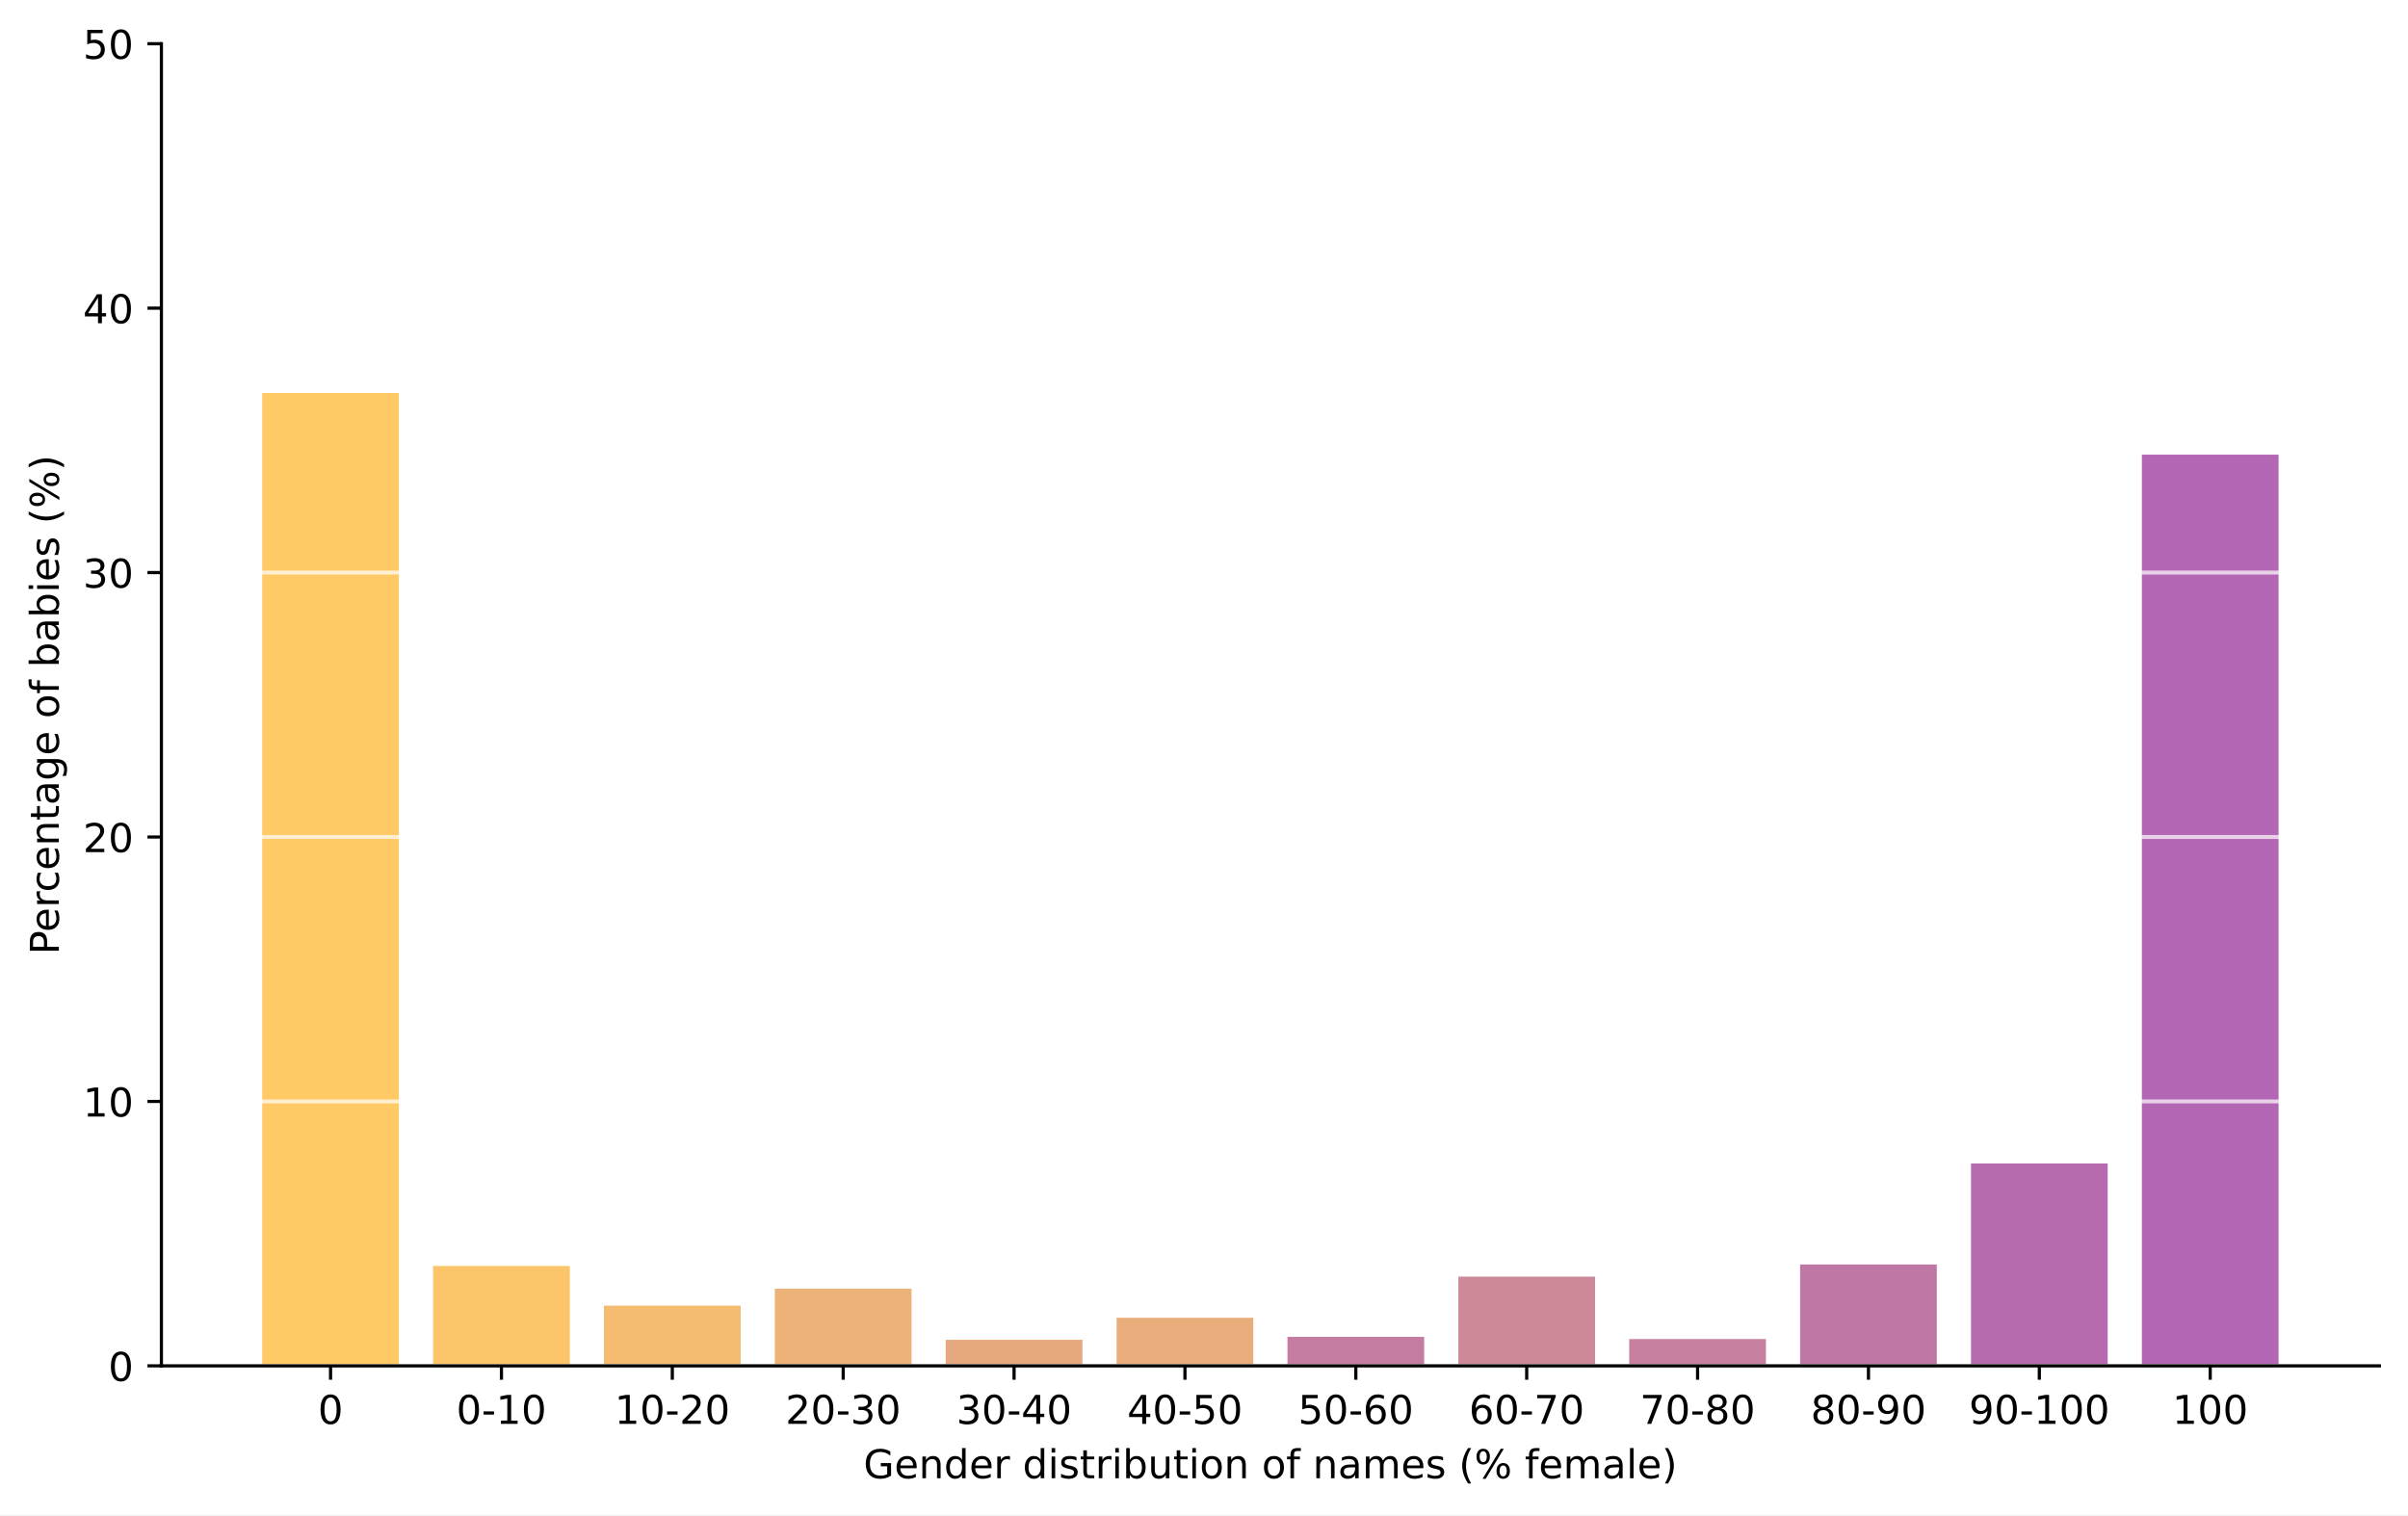
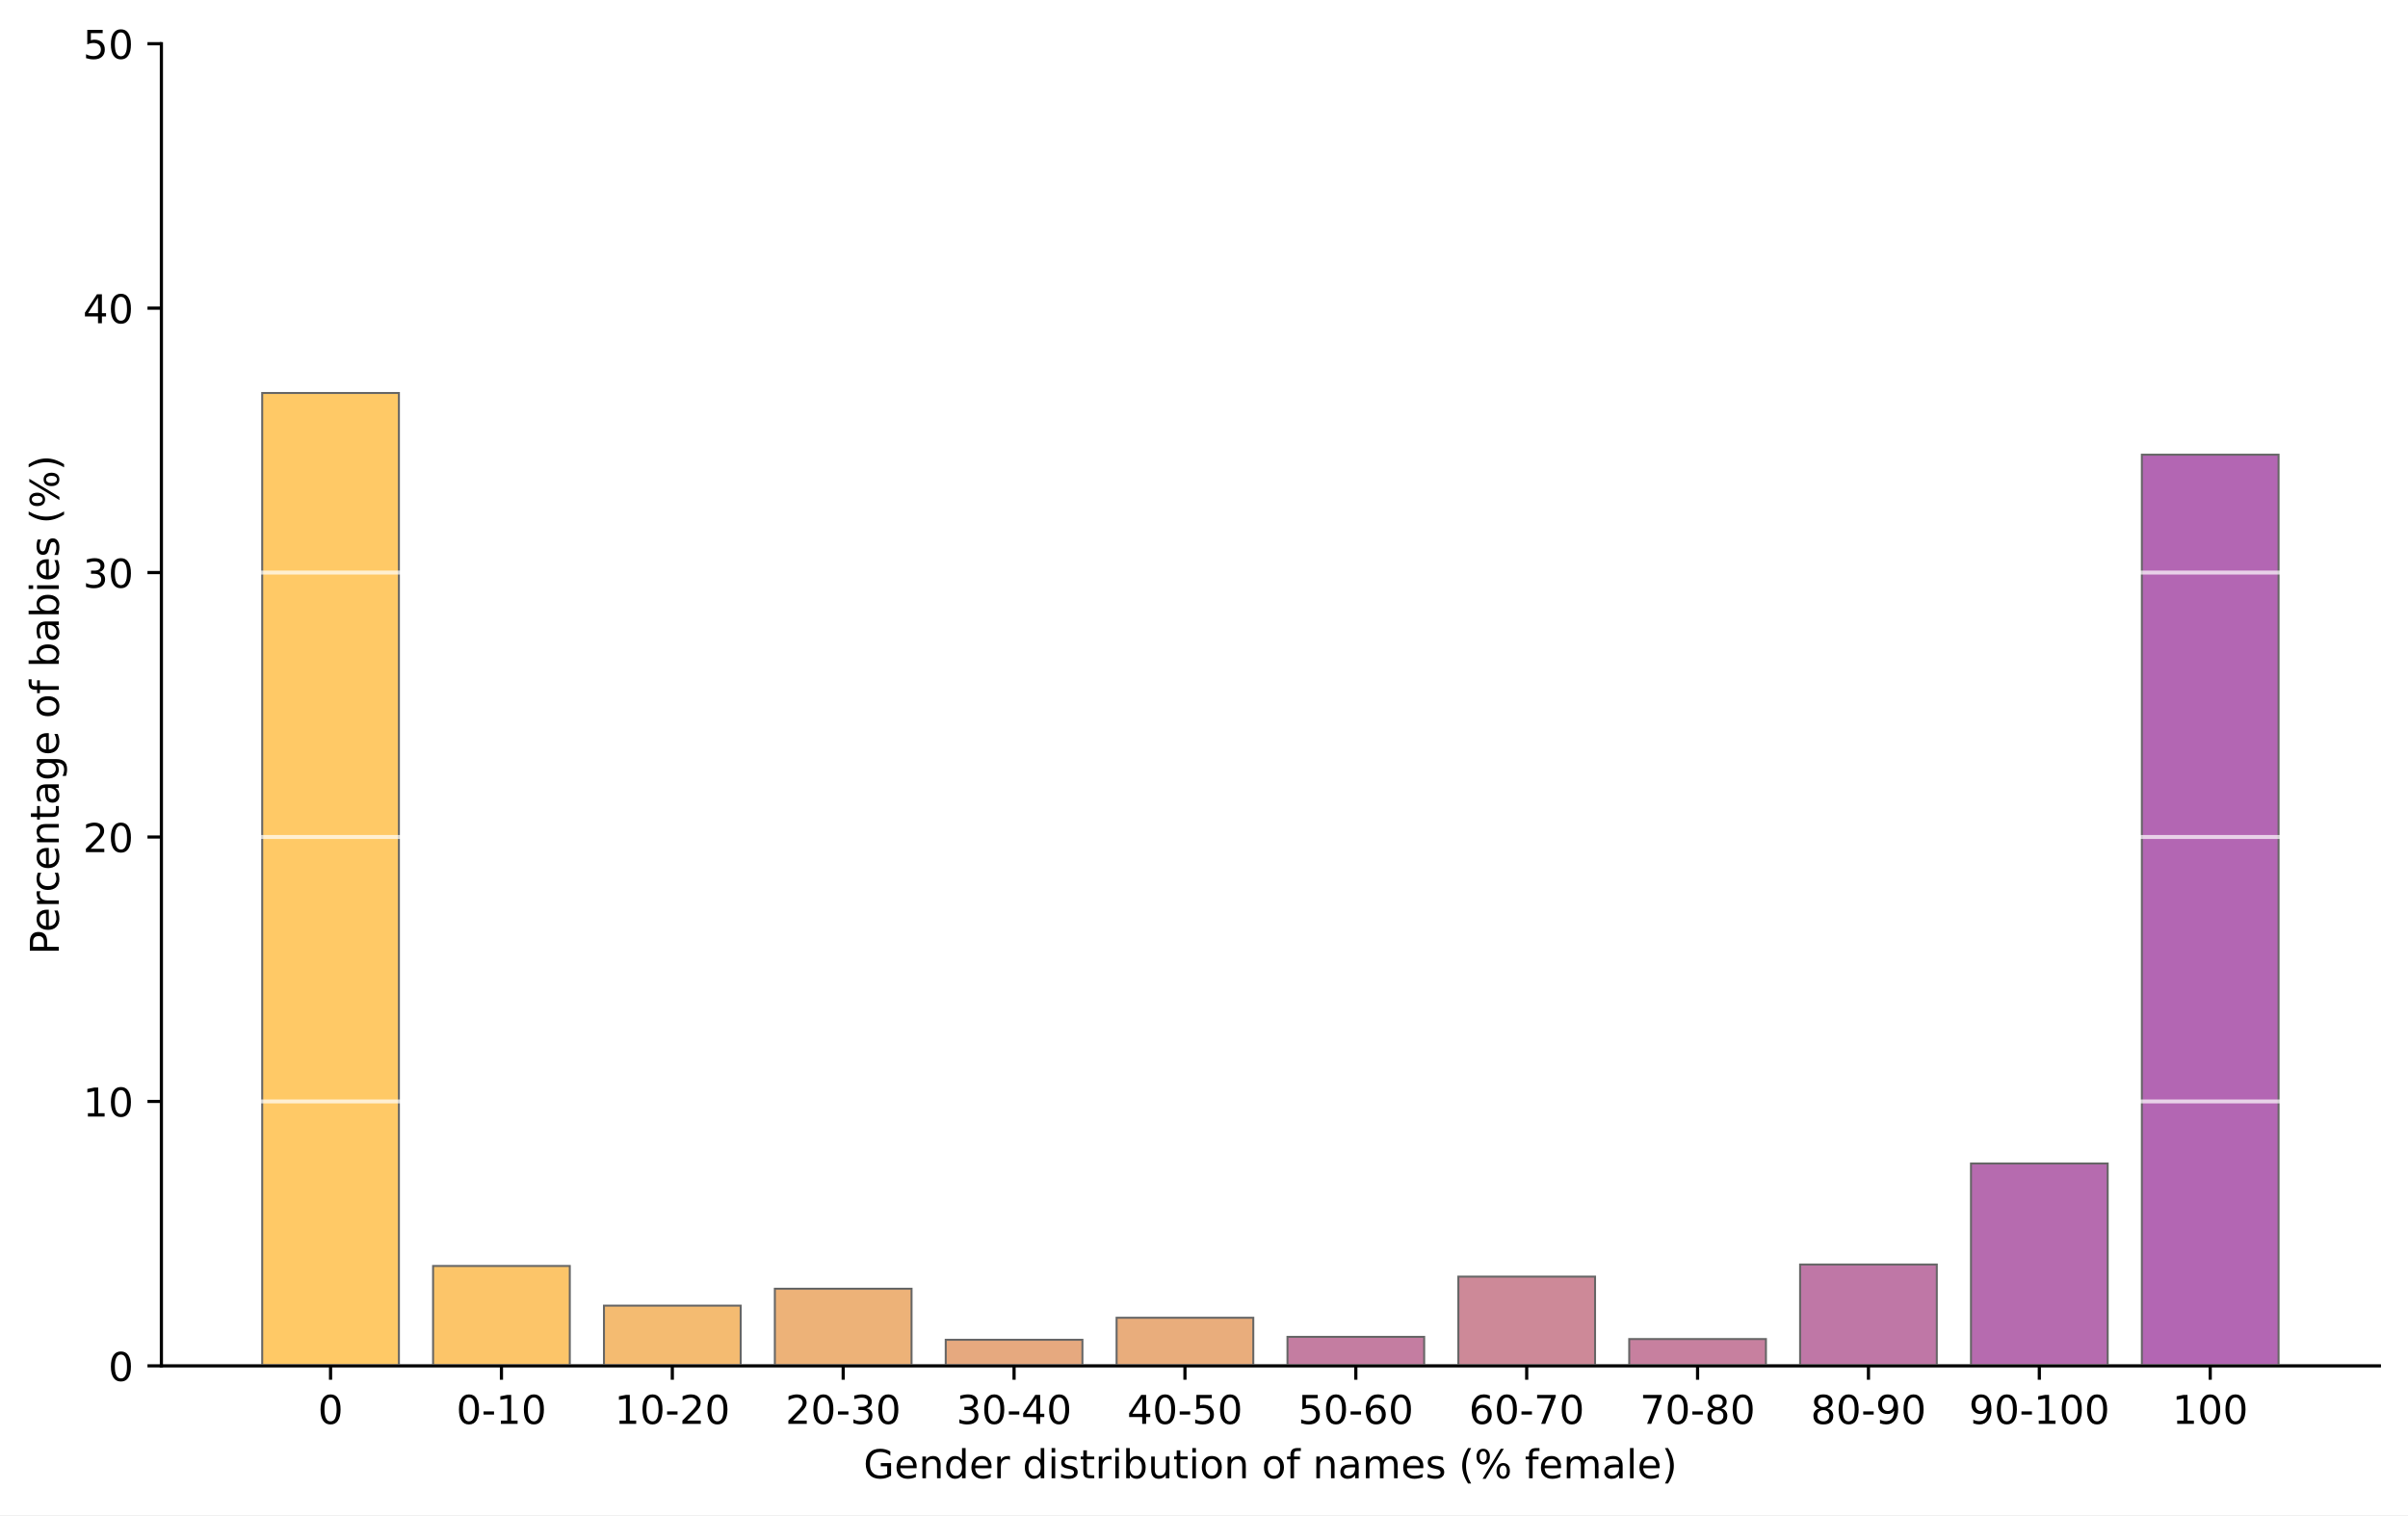
<svg xmlns="http://www.w3.org/2000/svg" xmlns:xlink="http://www.w3.org/1999/xlink" width="605.803pt" height="381.195pt" viewBox="0 0 605.803 381.195" version="1.1">
  <defs>
    <style type="text/css">*{stroke-linejoin: round; stroke-linecap: butt}</style>
  </defs>
  <g id="figure_1">
    <g id="patch_1">
      <path d="M 0 381.195  L 605.803 381.195  L 605.803 0  L 0 0  z " style="fill: #ffffff" />
    </g>
    <g id="axes_1">
      <g id="patch_2">
        <path d="M 40.603 343.639  L 598.603 343.639  L 598.603 10.999  L 40.603 10.999  z " style="fill: #ffffff" />
      </g>
      <g id="patch_3">
-         <path d="M 65.967 343.639  L 100.358 343.639  L 100.358 98.872  L 65.967 98.872  z " clip-path="url(#p9145af87cd)" style="fill: #ffa500; opacity: 0.6" />
+         <path d="M 65.967 343.639  L 100.358 343.639  L 100.358 98.872  L 65.967 98.872  z " clip-path="url(#p6f66fe4461)" style="fill: #ffa500; opacity: 0.6; stroke: #000000; stroke-width: 0.5; stroke-linejoin: miter" />
      </g>
      <g id="patch_4">
-         <path d="M 108.956 343.639  L 143.347 343.639  L 143.347 318.506  L 108.956 318.506  z " clip-path="url(#p9145af87cd)" style="fill: #fa9f05; opacity: 0.6" />
+         <path d="M 108.956 343.639  L 143.347 343.639  L 143.347 318.506  L 108.956 318.506  z " clip-path="url(#p6f66fe4461)" style="fill: #fa9f05; opacity: 0.6; stroke: #000000; stroke-width: 0.5; stroke-linejoin: miter" />
      </g>
      <g id="patch_5">
-         <path d="M 151.945 343.639  L 186.337 343.639  L 186.337 328.486  L 151.945 328.486  z " clip-path="url(#p9145af87cd)" style="fill: #ed8e12; opacity: 0.6" />
+         <path d="M 151.945 343.639  L 186.337 343.639  L 186.337 328.486  L 151.945 328.486  z " clip-path="url(#p6f66fe4461)" style="fill: #ed8e12; opacity: 0.6; stroke: #000000; stroke-width: 0.5; stroke-linejoin: miter" />
      </g>
      <g id="patch_6">
-         <path d="M 194.934 343.639  L 229.326 343.639  L 229.326 324.235  L 194.934 324.235  z " clip-path="url(#p9145af87cd)" style="fill: #e17e1e; opacity: 0.6" />
+         <path d="M 194.934 343.639  L 229.326 343.639  L 229.326 324.235  L 194.934 324.235  z " clip-path="url(#p6f66fe4461)" style="fill: #e17e1e; opacity: 0.6; stroke: #000000; stroke-width: 0.5; stroke-linejoin: miter" />
      </g>
      <g id="patch_7">
-         <path d="M 237.924 343.639  L 272.315 343.639  L 272.315 337.079  L 237.924 337.079  z " clip-path="url(#p9145af87cd)" style="fill: #d67029; opacity: 0.6" />
+         <path d="M 237.924 343.639  L 272.315 343.639  L 272.315 337.079  L 237.924 337.079  z " clip-path="url(#p6f66fe4461)" style="fill: #d67029; opacity: 0.6; stroke: #000000; stroke-width: 0.5; stroke-linejoin: miter" />
      </g>
      <g id="patch_8">
-         <path d="M 280.913 343.639  L 315.304 343.639  L 315.304 331.535  L 280.913 331.535  z " clip-path="url(#p9145af87cd)" style="fill: #db7624; opacity: 0.6" />
+         <path d="M 280.913 343.639  L 315.304 343.639  L 315.304 331.535  L 280.913 331.535  z " clip-path="url(#p6f66fe4461)" style="fill: #db7624; opacity: 0.6; stroke: #000000; stroke-width: 0.5; stroke-linejoin: miter" />
      </g>
      <g id="patch_9">
-         <path d="M 323.902 343.639  L 358.293 343.639  L 358.293 336.34  L 323.902 336.34  z " clip-path="url(#p9145af87cd)" style="fill: #9d2663; opacity: 0.6" />
+         <path d="M 323.902 343.639  L 358.293 343.639  L 358.293 336.34  L 323.902 336.34  z " clip-path="url(#p6f66fe4461)" style="fill: #9d2663; opacity: 0.6; stroke: #000000; stroke-width: 0.5; stroke-linejoin: miter" />
      </g>
      <g id="patch_10">
-         <path d="M 366.891 343.639  L 401.283 343.639  L 401.283 321.186  L 366.891 321.186  z " clip-path="url(#p9145af87cd)" style="fill: #ac3a53; opacity: 0.6" />
+         <path d="M 366.891 343.639  L 401.283 343.639  L 401.283 321.186  L 366.891 321.186  z " clip-path="url(#p6f66fe4461)" style="fill: #ac3a53; opacity: 0.6; stroke: #000000; stroke-width: 0.5; stroke-linejoin: miter" />
      </g>
      <g id="patch_11">
-         <path d="M 409.88 343.639  L 444.272 343.639  L 444.272 336.894  L 409.88 336.894  z " clip-path="url(#p9145af87cd)" style="fill: #a12b5f; opacity: 0.6" />
+         <path d="M 409.88 343.639  L 444.272 343.639  L 444.272 336.894  L 409.88 336.894  z " clip-path="url(#p6f66fe4461)" style="fill: #a12b5f; opacity: 0.6; stroke: #000000; stroke-width: 0.5; stroke-linejoin: miter" />
      </g>
      <g id="patch_12">
-         <path d="M 452.87 343.639  L 487.261 343.639  L 487.261 318.137  L 452.87 318.137  z " clip-path="url(#p9145af87cd)" style="fill: #951c6b; opacity: 0.6" />
+         <path d="M 452.87 343.639  L 487.261 343.639  L 487.261 318.137  L 452.87 318.137  z " clip-path="url(#p6f66fe4461)" style="fill: #951c6b; opacity: 0.6; stroke: #000000; stroke-width: 0.5; stroke-linejoin: miter" />
      </g>
      <g id="patch_13">
-         <path d="M 495.859 343.639  L 530.25 343.639  L 530.25 292.727  L 495.859 292.727  z " clip-path="url(#p9145af87cd)" style="fill: #86087a; opacity: 0.6" />
+         <path d="M 495.859 343.639  L 530.25 343.639  L 530.25 292.727  L 495.859 292.727  z " clip-path="url(#p6f66fe4461)" style="fill: #86087a; opacity: 0.6; stroke: #000000; stroke-width: 0.5; stroke-linejoin: miter" />
      </g>
      <g id="patch_14">
-         <path d="M 538.848 343.639  L 573.239 343.639  L 573.239 114.395  L 538.848 114.395  z " clip-path="url(#p9145af87cd)" style="fill: #800080; opacity: 0.6" />
+         <path d="M 538.848 343.639  L 573.239 343.639  L 573.239 114.395  L 538.848 114.395  z " clip-path="url(#p6f66fe4461)" style="fill: #800080; opacity: 0.6; stroke: #000000; stroke-width: 0.5; stroke-linejoin: miter" />
      </g>
      <g id="matplotlib.axis_1">
        <g id="xtick_1">
          <g id="line2d_1">
            <defs>
-               <path id="m8d6145444e" d="M 0 0  L 0 3.5  " style="stroke: #000000; stroke-width: 0.8" />
+               <path id="m35e8a81026" d="M 0 0  L 0 3.5  " style="stroke: #000000; stroke-width: 0.8" />
            </defs>
            <g>
-               <use xlink:href="#m8d6145444e" x="83.162" y="343.639" style="stroke: #000000; stroke-width: 0.8" />
+               <use xlink:href="#m35e8a81026" x="83.162" y="343.639" style="stroke: #000000; stroke-width: 0.8" />
            </g>
          </g>
          <g id="text_1">
            <g transform="translate(79.9812 358.2377) scale(0.1 -0.1)">
              <defs>
                <path id="DejaVuSans-30" d="M 2034 4250  Q 1547 4250 1301 3770  Q 1056 3291 1056 2328  Q 1056 1369 1301 889  Q 1547 409 2034 409  Q 2525 409 2770 889  Q 3016 1369 3016 2328  Q 3016 3291 2770 3770  Q 2525 4250 2034 4250  z M 2034 4750  Q 2819 4750 3233 4129  Q 3647 3509 3647 2328  Q 3647 1150 3233 529  Q 2819 -91 2034 -91  Q 1250 -91 836 529  Q 422 1150 422 2328  Q 422 3509 836 4129  Q 1250 4750 2034 4750  z " transform="scale(0.015625)" />
              </defs>
              <use xlink:href="#DejaVuSans-30" />
            </g>
          </g>
        </g>
        <g id="xtick_2">
          <g id="line2d_2">
            <g>
-               <use xlink:href="#m8d6145444e" x="126.152" y="343.639" style="stroke: #000000; stroke-width: 0.8" />
+               <use xlink:href="#m35e8a81026" x="126.152" y="343.639" style="stroke: #000000; stroke-width: 0.8" />
            </g>
          </g>
          <g id="text_2">
            <g transform="translate(114.804 358.2377) scale(0.1 -0.1)">
              <defs>
                <path id="DejaVuSans-2d" d="M 313 2009  L 1997 2009  L 1997 1497  L 313 1497  L 313 2009  z " transform="scale(0.015625)" />
                <path id="DejaVuSans-31" d="M 794 531  L 1825 531  L 1825 4091  L 703 3866  L 703 4441  L 1819 4666  L 2450 4666  L 2450 531  L 3481 531  L 3481 0  L 794 0  L 794 531  z " transform="scale(0.015625)" />
              </defs>
              <use xlink:href="#DejaVuSans-30" />
              <use xlink:href="#DejaVuSans-2d" transform="translate(63.62305 0)" />
              <use xlink:href="#DejaVuSans-31" transform="translate(99.70703 0)" />
              <use xlink:href="#DejaVuSans-30" transform="translate(163.3301 0)" />
            </g>
          </g>
        </g>
        <g id="xtick_3">
          <g id="line2d_3">
            <g>
-               <use xlink:href="#m8d6145444e" x="169.141" y="343.639" style="stroke: #000000; stroke-width: 0.8" />
+               <use xlink:href="#m35e8a81026" x="169.141" y="343.639" style="stroke: #000000; stroke-width: 0.8" />
            </g>
          </g>
          <g id="text_3">
            <g transform="translate(154.612 358.2377) scale(0.1 -0.1)">
              <defs>
                <path id="DejaVuSans-32" d="M 1228 531  L 3431 531  L 3431 0  L 469 0  L 469 531  Q 828 903 1448 1529  Q 2069 2156 2228 2338  Q 2531 2678 2651 2914  Q 2772 3150 2772 3378  Q 2772 3750 2511 3984  Q 2250 4219 1831 4219  Q 1534 4219 1204 4116  Q 875 4013 500 3803  L 500 4441  Q 881 4594 1212 4672  Q 1544 4750 1819 4750  Q 2544 4750 2975 4387  Q 3406 4025 3406 3419  Q 3406 3131 3298 2873  Q 3191 2616 2906 2266  Q 2828 2175 2409 1742  Q 1991 1309 1228 531  z " transform="scale(0.015625)" />
              </defs>
              <use xlink:href="#DejaVuSans-31" />
              <use xlink:href="#DejaVuSans-30" transform="translate(63.62305 0)" />
              <use xlink:href="#DejaVuSans-2d" transform="translate(127.2461 0)" />
              <use xlink:href="#DejaVuSans-32" transform="translate(163.3301 0)" />
              <use xlink:href="#DejaVuSans-30" transform="translate(226.9531 0)" />
            </g>
          </g>
        </g>
        <g id="xtick_4">
          <g id="line2d_4">
            <g>
-               <use xlink:href="#m8d6145444e" x="212.13" y="343.639" style="stroke: #000000; stroke-width: 0.8" />
+               <use xlink:href="#m35e8a81026" x="212.13" y="343.639" style="stroke: #000000; stroke-width: 0.8" />
            </g>
          </g>
          <g id="text_4">
            <g transform="translate(197.6012 358.2377) scale(0.1 -0.1)">
              <defs>
                <path id="DejaVuSans-33" d="M 2597 2516  Q 3050 2419 3304 2112  Q 3559 1806 3559 1356  Q 3559 666 3084 287  Q 2609 -91 1734 -91  Q 1441 -91 1130 -33  Q 819 25 488 141  L 488 750  Q 750 597 1062 519  Q 1375 441 1716 441  Q 2309 441 2620 675  Q 2931 909 2931 1356  Q 2931 1769 2642 2001  Q 2353 2234 1838 2234  L 1294 2234  L 1294 2753  L 1863 2753  Q 2328 2753 2575 2939  Q 2822 3125 2822 3475  Q 2822 3834 2567 4026  Q 2313 4219 1838 4219  Q 1578 4219 1281 4162  Q 984 4106 628 3988  L 628 4550  Q 988 4650 1302 4700  Q 1616 4750 1894 4750  Q 2613 4750 3031 4423  Q 3450 4097 3450 3541  Q 3450 3153 3228 2886  Q 3006 2619 2597 2516  z " transform="scale(0.015625)" />
              </defs>
              <use xlink:href="#DejaVuSans-32" />
              <use xlink:href="#DejaVuSans-30" transform="translate(63.62305 0)" />
              <use xlink:href="#DejaVuSans-2d" transform="translate(127.2461 0)" />
              <use xlink:href="#DejaVuSans-33" transform="translate(163.3301 0)" />
              <use xlink:href="#DejaVuSans-30" transform="translate(226.9531 0)" />
            </g>
          </g>
        </g>
        <g id="xtick_5">
          <g id="line2d_5">
            <g>
-               <use xlink:href="#m8d6145444e" x="255.119" y="343.639" style="stroke: #000000; stroke-width: 0.8" />
+               <use xlink:href="#m35e8a81026" x="255.119" y="343.639" style="stroke: #000000; stroke-width: 0.8" />
            </g>
          </g>
          <g id="text_5">
            <g transform="translate(240.5904 358.2377) scale(0.1 -0.1)">
              <defs>
                <path id="DejaVuSans-34" d="M 2419 4116  L 825 1625  L 2419 1625  L 2419 4116  z M 2253 4666  L 3047 4666  L 3047 1625  L 3713 1625  L 3713 1100  L 3047 1100  L 3047 0  L 2419 0  L 2419 1100  L 313 1100  L 313 1709  L 2253 4666  z " transform="scale(0.015625)" />
              </defs>
              <use xlink:href="#DejaVuSans-33" />
              <use xlink:href="#DejaVuSans-30" transform="translate(63.62305 0)" />
              <use xlink:href="#DejaVuSans-2d" transform="translate(127.2461 0)" />
              <use xlink:href="#DejaVuSans-34" transform="translate(163.3301 0)" />
              <use xlink:href="#DejaVuSans-30" transform="translate(226.9531 0)" />
            </g>
          </g>
        </g>
        <g id="xtick_6">
          <g id="line2d_6">
            <g>
-               <use xlink:href="#m8d6145444e" x="298.109" y="343.639" style="stroke: #000000; stroke-width: 0.8" />
+               <use xlink:href="#m35e8a81026" x="298.109" y="343.639" style="stroke: #000000; stroke-width: 0.8" />
            </g>
          </g>
          <g id="text_6">
            <g transform="translate(283.5796 358.2377) scale(0.1 -0.1)">
              <defs>
                <path id="DejaVuSans-35" d="M 691 4666  L 3169 4666  L 3169 4134  L 1269 4134  L 1269 2991  Q 1406 3038 1543 3061  Q 1681 3084 1819 3084  Q 2600 3084 3056 2656  Q 3513 2228 3513 1497  Q 3513 744 3044 326  Q 2575 -91 1722 -91  Q 1428 -91 1123 -41  Q 819 9 494 109  L 494 744  Q 775 591 1075 516  Q 1375 441 1709 441  Q 2250 441 2565 725  Q 2881 1009 2881 1497  Q 2881 1984 2565 2268  Q 2250 2553 1709 2553  Q 1456 2553 1204 2497  Q 953 2441 691 2322  L 691 4666  z " transform="scale(0.015625)" />
              </defs>
              <use xlink:href="#DejaVuSans-34" />
              <use xlink:href="#DejaVuSans-30" transform="translate(63.62305 0)" />
              <use xlink:href="#DejaVuSans-2d" transform="translate(127.2461 0)" />
              <use xlink:href="#DejaVuSans-35" transform="translate(163.3301 0)" />
              <use xlink:href="#DejaVuSans-30" transform="translate(226.9531 0)" />
            </g>
          </g>
        </g>
        <g id="xtick_7">
          <g id="line2d_7">
            <g>
-               <use xlink:href="#m8d6145444e" x="341.098" y="343.639" style="stroke: #000000; stroke-width: 0.8" />
+               <use xlink:href="#m35e8a81026" x="341.098" y="343.639" style="stroke: #000000; stroke-width: 0.8" />
            </g>
          </g>
          <g id="text_7">
            <g transform="translate(326.5688 358.2377) scale(0.1 -0.1)">
              <defs>
                <path id="DejaVuSans-36" d="M 2113 2584  Q 1688 2584 1439 2293  Q 1191 2003 1191 1497  Q 1191 994 1439 701  Q 1688 409 2113 409  Q 2538 409 2786 701  Q 3034 994 3034 1497  Q 3034 2003 2786 2293  Q 2538 2584 2113 2584  z M 3366 4563  L 3366 3988  Q 3128 4100 2886 4159  Q 2644 4219 2406 4219  Q 1781 4219 1451 3797  Q 1122 3375 1075 2522  Q 1259 2794 1537 2939  Q 1816 3084 2150 3084  Q 2853 3084 3261 2657  Q 3669 2231 3669 1497  Q 3669 778 3244 343  Q 2819 -91 2113 -91  Q 1303 -91 875 529  Q 447 1150 447 2328  Q 447 3434 972 4092  Q 1497 4750 2381 4750  Q 2619 4750 2861 4703  Q 3103 4656 3366 4563  z " transform="scale(0.015625)" />
              </defs>
              <use xlink:href="#DejaVuSans-35" />
              <use xlink:href="#DejaVuSans-30" transform="translate(63.62305 0)" />
              <use xlink:href="#DejaVuSans-2d" transform="translate(127.2461 0)" />
              <use xlink:href="#DejaVuSans-36" transform="translate(163.3301 0)" />
              <use xlink:href="#DejaVuSans-30" transform="translate(226.9531 0)" />
            </g>
          </g>
        </g>
        <g id="xtick_8">
          <g id="line2d_8">
            <g>
-               <use xlink:href="#m8d6145444e" x="384.087" y="343.639" style="stroke: #000000; stroke-width: 0.8" />
+               <use xlink:href="#m35e8a81026" x="384.087" y="343.639" style="stroke: #000000; stroke-width: 0.8" />
            </g>
          </g>
          <g id="text_8">
            <g transform="translate(369.558 358.2377) scale(0.1 -0.1)">
              <defs>
                <path id="DejaVuSans-37" d="M 525 4666  L 3525 4666  L 3525 4397  L 1831 0  L 1172 0  L 2766 4134  L 525 4134  L 525 4666  z " transform="scale(0.015625)" />
              </defs>
              <use xlink:href="#DejaVuSans-36" />
              <use xlink:href="#DejaVuSans-30" transform="translate(63.62305 0)" />
              <use xlink:href="#DejaVuSans-2d" transform="translate(127.2461 0)" />
              <use xlink:href="#DejaVuSans-37" transform="translate(163.3301 0)" />
              <use xlink:href="#DejaVuSans-30" transform="translate(226.9531 0)" />
            </g>
          </g>
        </g>
        <g id="xtick_9">
          <g id="line2d_9">
            <g>
-               <use xlink:href="#m8d6145444e" x="427.076" y="343.639" style="stroke: #000000; stroke-width: 0.8" />
+               <use xlink:href="#m35e8a81026" x="427.076" y="343.639" style="stroke: #000000; stroke-width: 0.8" />
            </g>
          </g>
          <g id="text_9">
            <g transform="translate(412.5473 358.2377) scale(0.1 -0.1)">
              <defs>
                <path id="DejaVuSans-38" d="M 2034 2216  Q 1584 2216 1326 1975  Q 1069 1734 1069 1313  Q 1069 891 1326 650  Q 1584 409 2034 409  Q 2484 409 2743 651  Q 3003 894 3003 1313  Q 3003 1734 2745 1975  Q 2488 2216 2034 2216  z M 1403 2484  Q 997 2584 770 2862  Q 544 3141 544 3541  Q 544 4100 942 4425  Q 1341 4750 2034 4750  Q 2731 4750 3128 4425  Q 3525 4100 3525 3541  Q 3525 3141 3298 2862  Q 3072 2584 2669 2484  Q 3125 2378 3379 2068  Q 3634 1759 3634 1313  Q 3634 634 3220 271  Q 2806 -91 2034 -91  Q 1263 -91 848 271  Q 434 634 434 1313  Q 434 1759 690 2068  Q 947 2378 1403 2484  z M 1172 3481  Q 1172 3119 1398 2916  Q 1625 2713 2034 2713  Q 2441 2713 2670 2916  Q 2900 3119 2900 3481  Q 2900 3844 2670 4047  Q 2441 4250 2034 4250  Q 1625 4250 1398 4047  Q 1172 3844 1172 3481  z " transform="scale(0.015625)" />
              </defs>
              <use xlink:href="#DejaVuSans-37" />
              <use xlink:href="#DejaVuSans-30" transform="translate(63.62305 0)" />
              <use xlink:href="#DejaVuSans-2d" transform="translate(127.2461 0)" />
              <use xlink:href="#DejaVuSans-38" transform="translate(163.3301 0)" />
              <use xlink:href="#DejaVuSans-30" transform="translate(226.9531 0)" />
            </g>
          </g>
        </g>
        <g id="xtick_10">
          <g id="line2d_10">
            <g>
-               <use xlink:href="#m8d6145444e" x="470.065" y="343.639" style="stroke: #000000; stroke-width: 0.8" />
+               <use xlink:href="#m35e8a81026" x="470.065" y="343.639" style="stroke: #000000; stroke-width: 0.8" />
            </g>
          </g>
          <g id="text_10">
            <g transform="translate(455.5365 358.2377) scale(0.1 -0.1)">
              <defs>
                <path id="DejaVuSans-39" d="M 703 97  L 703 672  Q 941 559 1184 500  Q 1428 441 1663 441  Q 2288 441 2617 861  Q 2947 1281 2994 2138  Q 2813 1869 2534 1725  Q 2256 1581 1919 1581  Q 1219 1581 811 2004  Q 403 2428 403 3163  Q 403 3881 828 4315  Q 1253 4750 1959 4750  Q 2769 4750 3195 4129  Q 3622 3509 3622 2328  Q 3622 1225 3098 567  Q 2575 -91 1691 -91  Q 1453 -91 1209 -44  Q 966 3 703 97  z M 1959 2075  Q 2384 2075 2632 2365  Q 2881 2656 2881 3163  Q 2881 3666 2632 3958  Q 2384 4250 1959 4250  Q 1534 4250 1286 3958  Q 1038 3666 1038 3163  Q 1038 2656 1286 2365  Q 1534 2075 1959 2075  z " transform="scale(0.015625)" />
              </defs>
              <use xlink:href="#DejaVuSans-38" />
              <use xlink:href="#DejaVuSans-30" transform="translate(63.62305 0)" />
              <use xlink:href="#DejaVuSans-2d" transform="translate(127.2461 0)" />
              <use xlink:href="#DejaVuSans-39" transform="translate(163.3301 0)" />
              <use xlink:href="#DejaVuSans-30" transform="translate(226.9531 0)" />
            </g>
          </g>
        </g>
        <g id="xtick_11">
          <g id="line2d_11">
            <g>
-               <use xlink:href="#m8d6145444e" x="513.055" y="343.639" style="stroke: #000000; stroke-width: 0.8" />
+               <use xlink:href="#m35e8a81026" x="513.055" y="343.639" style="stroke: #000000; stroke-width: 0.8" />
            </g>
          </g>
          <g id="text_11">
            <g transform="translate(495.3444 358.2377) scale(0.1 -0.1)">
              <use xlink:href="#DejaVuSans-39" />
              <use xlink:href="#DejaVuSans-30" transform="translate(63.62305 0)" />
              <use xlink:href="#DejaVuSans-2d" transform="translate(127.2461 0)" />
              <use xlink:href="#DejaVuSans-31" transform="translate(163.3301 0)" />
              <use xlink:href="#DejaVuSans-30" transform="translate(226.9531 0)" />
              <use xlink:href="#DejaVuSans-30" transform="translate(290.5762 0)" />
            </g>
          </g>
        </g>
        <g id="xtick_12">
          <g id="line2d_12">
            <g>
-               <use xlink:href="#m8d6145444e" x="556.044" y="343.639" style="stroke: #000000; stroke-width: 0.8" />
+               <use xlink:href="#m35e8a81026" x="556.044" y="343.639" style="stroke: #000000; stroke-width: 0.8" />
            </g>
          </g>
          <g id="text_12">
            <g transform="translate(546.5001 358.2377) scale(0.1 -0.1)">
              <use xlink:href="#DejaVuSans-31" />
              <use xlink:href="#DejaVuSans-30" transform="translate(63.62305 0)" />
              <use xlink:href="#DejaVuSans-30" transform="translate(127.2461 0)" />
            </g>
          </g>
        </g>
        <g id="text_13">
          <g transform="translate(217.2461 371.9158) scale(0.1 -0.1)">
            <defs>
              <path id="DejaVuSans-47" d="M 3809 666  L 3809 1919  L 2778 1919  L 2778 2438  L 4434 2438  L 4434 434  Q 4069 175 3628 42  Q 3188 -91 2688 -91  Q 1594 -91 976 548  Q 359 1188 359 2328  Q 359 3472 976 4111  Q 1594 4750 2688 4750  Q 3144 4750 3555 4637  Q 3966 4525 4313 4306  L 4313 3634  Q 3963 3931 3569 4081  Q 3175 4231 2741 4231  Q 1884 4231 1454 3753  Q 1025 3275 1025 2328  Q 1025 1384 1454 906  Q 1884 428 2741 428  Q 3075 428 3337 486  Q 3600 544 3809 666  z " transform="scale(0.015625)" />
              <path id="DejaVuSans-65" d="M 3597 1894  L 3597 1613  L 953 1613  Q 991 1019 1311 708  Q 1631 397 2203 397  Q 2534 397 2845 478  Q 3156 559 3463 722  L 3463 178  Q 3153 47 2828 -22  Q 2503 -91 2169 -91  Q 1331 -91 842 396  Q 353 884 353 1716  Q 353 2575 817 3079  Q 1281 3584 2069 3584  Q 2775 3584 3186 3129  Q 3597 2675 3597 1894  z M 3022 2063  Q 3016 2534 2758 2815  Q 2500 3097 2075 3097  Q 1594 3097 1305 2825  Q 1016 2553 972 2059  L 3022 2063  z " transform="scale(0.015625)" />
              <path id="DejaVuSans-6e" d="M 3513 2113  L 3513 0  L 2938 0  L 2938 2094  Q 2938 2591 2744 2837  Q 2550 3084 2163 3084  Q 1697 3084 1428 2787  Q 1159 2491 1159 1978  L 1159 0  L 581 0  L 581 3500  L 1159 3500  L 1159 2956  Q 1366 3272 1645 3428  Q 1925 3584 2291 3584  Q 2894 3584 3203 3211  Q 3513 2838 3513 2113  z " transform="scale(0.015625)" />
              <path id="DejaVuSans-64" d="M 2906 2969  L 2906 4863  L 3481 4863  L 3481 0  L 2906 0  L 2906 525  Q 2725 213 2448 61  Q 2172 -91 1784 -91  Q 1150 -91 751 415  Q 353 922 353 1747  Q 353 2572 751 3078  Q 1150 3584 1784 3584  Q 2172 3584 2448 3432  Q 2725 3281 2906 2969  z M 947 1747  Q 947 1113 1208 752  Q 1469 391 1925 391  Q 2381 391 2643 752  Q 2906 1113 2906 1747  Q 2906 2381 2643 2742  Q 2381 3103 1925 3103  Q 1469 3103 1208 2742  Q 947 2381 947 1747  z " transform="scale(0.015625)" />
              <path id="DejaVuSans-72" d="M 2631 2963  Q 2534 3019 2420 3045  Q 2306 3072 2169 3072  Q 1681 3072 1420 2755  Q 1159 2438 1159 1844  L 1159 0  L 581 0  L 581 3500  L 1159 3500  L 1159 2956  Q 1341 3275 1631 3429  Q 1922 3584 2338 3584  Q 2397 3584 2469 3576  Q 2541 3569 2628 3553  L 2631 2963  z " transform="scale(0.015625)" />
              <path id="DejaVuSans-20" transform="scale(0.015625)" />
              <path id="DejaVuSans-69" d="M 603 3500  L 1178 3500  L 1178 0  L 603 0  L 603 3500  z M 603 4863  L 1178 4863  L 1178 4134  L 603 4134  L 603 4863  z " transform="scale(0.015625)" />
              <path id="DejaVuSans-73" d="M 2834 3397  L 2834 2853  Q 2591 2978 2328 3040  Q 2066 3103 1784 3103  Q 1356 3103 1142 2972  Q 928 2841 928 2578  Q 928 2378 1081 2264  Q 1234 2150 1697 2047  L 1894 2003  Q 2506 1872 2764 1633  Q 3022 1394 3022 966  Q 3022 478 2636 193  Q 2250 -91 1575 -91  Q 1294 -91 989 -36  Q 684 19 347 128  L 347 722  Q 666 556 975 473  Q 1284 391 1588 391  Q 1994 391 2212 530  Q 2431 669 2431 922  Q 2431 1156 2273 1281  Q 2116 1406 1581 1522  L 1381 1569  Q 847 1681 609 1914  Q 372 2147 372 2553  Q 372 3047 722 3315  Q 1072 3584 1716 3584  Q 2034 3584 2315 3537  Q 2597 3491 2834 3397  z " transform="scale(0.015625)" />
              <path id="DejaVuSans-74" d="M 1172 4494  L 1172 3500  L 2356 3500  L 2356 3053  L 1172 3053  L 1172 1153  Q 1172 725 1289 603  Q 1406 481 1766 481  L 2356 481  L 2356 0  L 1766 0  Q 1100 0 847 248  Q 594 497 594 1153  L 594 3053  L 172 3053  L 172 3500  L 594 3500  L 594 4494  L 1172 4494  z " transform="scale(0.015625)" />
              <path id="DejaVuSans-62" d="M 3116 1747  Q 3116 2381 2855 2742  Q 2594 3103 2138 3103  Q 1681 3103 1420 2742  Q 1159 2381 1159 1747  Q 1159 1113 1420 752  Q 1681 391 2138 391  Q 2594 391 2855 752  Q 3116 1113 3116 1747  z M 1159 2969  Q 1341 3281 1617 3432  Q 1894 3584 2278 3584  Q 2916 3584 3314 3078  Q 3713 2572 3713 1747  Q 3713 922 3314 415  Q 2916 -91 2278 -91  Q 1894 -91 1617 61  Q 1341 213 1159 525  L 1159 0  L 581 0  L 581 4863  L 1159 4863  L 1159 2969  z " transform="scale(0.015625)" />
              <path id="DejaVuSans-75" d="M 544 1381  L 544 3500  L 1119 3500  L 1119 1403  Q 1119 906 1312 657  Q 1506 409 1894 409  Q 2359 409 2629 706  Q 2900 1003 2900 1516  L 2900 3500  L 3475 3500  L 3475 0  L 2900 0  L 2900 538  Q 2691 219 2414 64  Q 2138 -91 1772 -91  Q 1169 -91 856 284  Q 544 659 544 1381  z M 1991 3584  L 1991 3584  z " transform="scale(0.015625)" />
              <path id="DejaVuSans-6f" d="M 1959 3097  Q 1497 3097 1228 2736  Q 959 2375 959 1747  Q 959 1119 1226 758  Q 1494 397 1959 397  Q 2419 397 2687 759  Q 2956 1122 2956 1747  Q 2956 2369 2687 2733  Q 2419 3097 1959 3097  z M 1959 3584  Q 2709 3584 3137 3096  Q 3566 2609 3566 1747  Q 3566 888 3137 398  Q 2709 -91 1959 -91  Q 1206 -91 779 398  Q 353 888 353 1747  Q 353 2609 779 3096  Q 1206 3584 1959 3584  z " transform="scale(0.015625)" />
              <path id="DejaVuSans-66" d="M 2375 4863  L 2375 4384  L 1825 4384  Q 1516 4384 1395 4259  Q 1275 4134 1275 3809  L 1275 3500  L 2222 3500  L 2222 3053  L 1275 3053  L 1275 0  L 697 0  L 697 3053  L 147 3053  L 147 3500  L 697 3500  L 697 3744  Q 697 4328 969 4595  Q 1241 4863 1831 4863  L 2375 4863  z " transform="scale(0.015625)" />
              <path id="DejaVuSans-61" d="M 2194 1759  Q 1497 1759 1228 1600  Q 959 1441 959 1056  Q 959 750 1161 570  Q 1363 391 1709 391  Q 2188 391 2477 730  Q 2766 1069 2766 1631  L 2766 1759  L 2194 1759  z M 3341 1997  L 3341 0  L 2766 0  L 2766 531  Q 2569 213 2275 61  Q 1981 -91 1556 -91  Q 1019 -91 701 211  Q 384 513 384 1019  Q 384 1609 779 1909  Q 1175 2209 1959 2209  L 2766 2209  L 2766 2266  Q 2766 2663 2505 2880  Q 2244 3097 1772 3097  Q 1472 3097 1187 3025  Q 903 2953 641 2809  L 641 3341  Q 956 3463 1253 3523  Q 1550 3584 1831 3584  Q 2591 3584 2966 3190  Q 3341 2797 3341 1997  z " transform="scale(0.015625)" />
              <path id="DejaVuSans-6d" d="M 3328 2828  Q 3544 3216 3844 3400  Q 4144 3584 4550 3584  Q 5097 3584 5394 3201  Q 5691 2819 5691 2113  L 5691 0  L 5113 0  L 5113 2094  Q 5113 2597 4934 2840  Q 4756 3084 4391 3084  Q 3944 3084 3684 2787  Q 3425 2491 3425 1978  L 3425 0  L 2847 0  L 2847 2094  Q 2847 2600 2669 2842  Q 2491 3084 2119 3084  Q 1678 3084 1418 2786  Q 1159 2488 1159 1978  L 1159 0  L 581 0  L 581 3500  L 1159 3500  L 1159 2956  Q 1356 3278 1631 3431  Q 1906 3584 2284 3584  Q 2666 3584 2933 3390  Q 3200 3197 3328 2828  z " transform="scale(0.015625)" />
              <path id="DejaVuSans-28" d="M 1984 4856  Q 1566 4138 1362 3434  Q 1159 2731 1159 2009  Q 1159 1288 1364 580  Q 1569 -128 1984 -844  L 1484 -844  Q 1016 -109 783 600  Q 550 1309 550 2009  Q 550 2706 781 3412  Q 1013 4119 1484 4856  L 1984 4856  z " transform="scale(0.015625)" />
              <path id="DejaVuSans-25" d="M 4653 2053  Q 4381 2053 4226 1822  Q 4072 1591 4072 1178  Q 4072 772 4226 539  Q 4381 306 4653 306  Q 4919 306 5073 539  Q 5228 772 5228 1178  Q 5228 1588 5073 1820  Q 4919 2053 4653 2053  z M 4653 2450  Q 5147 2450 5437 2106  Q 5728 1763 5728 1178  Q 5728 594 5436 251  Q 5144 -91 4653 -91  Q 4153 -91 3862 251  Q 3572 594 3572 1178  Q 3572 1766 3864 2108  Q 4156 2450 4653 2450  z M 1428 4353  Q 1159 4353 1004 4120  Q 850 3888 850 3481  Q 850 3069 1003 2837  Q 1156 2606 1428 2606  Q 1700 2606 1854 2837  Q 2009 3069 2009 3481  Q 2009 3884 1853 4118  Q 1697 4353 1428 4353  z M 4250 4750  L 4750 4750  L 1831 -91  L 1331 -91  L 4250 4750  z M 1428 4750  Q 1922 4750 2215 4408  Q 2509 4066 2509 3481  Q 2509 2891 2217 2550  Q 1925 2209 1428 2209  Q 931 2209 642 2551  Q 353 2894 353 3481  Q 353 4063 643 4406  Q 934 4750 1428 4750  z " transform="scale(0.015625)" />
              <path id="DejaVuSans-6c" d="M 603 4863  L 1178 4863  L 1178 0  L 603 0  L 603 4863  z " transform="scale(0.015625)" />
              <path id="DejaVuSans-29" d="M 513 4856  L 1013 4856  Q 1481 4119 1714 3412  Q 1947 2706 1947 2009  Q 1947 1309 1714 600  Q 1481 -109 1013 -844  L 513 -844  Q 928 -128 1133 580  Q 1338 1288 1338 2009  Q 1338 2731 1133 3434  Q 928 4138 513 4856  z " transform="scale(0.015625)" />
            </defs>
            <use xlink:href="#DejaVuSans-47" />
            <use xlink:href="#DejaVuSans-65" transform="translate(77.49023 0)" />
            <use xlink:href="#DejaVuSans-6e" transform="translate(139.0137 0)" />
            <use xlink:href="#DejaVuSans-64" transform="translate(202.3926 0)" />
            <use xlink:href="#DejaVuSans-65" transform="translate(265.8691 0)" />
            <use xlink:href="#DejaVuSans-72" transform="translate(327.3926 0)" />
            <use xlink:href="#DejaVuSans-20" transform="translate(368.5059 0)" />
            <use xlink:href="#DejaVuSans-64" transform="translate(400.293 0)" />
            <use xlink:href="#DejaVuSans-69" transform="translate(463.7695 0)" />
            <use xlink:href="#DejaVuSans-73" transform="translate(491.5527 0)" />
            <use xlink:href="#DejaVuSans-74" transform="translate(543.6523 0)" />
            <use xlink:href="#DejaVuSans-72" transform="translate(582.8613 0)" />
            <use xlink:href="#DejaVuSans-69" transform="translate(623.9746 0)" />
            <use xlink:href="#DejaVuSans-62" transform="translate(651.7578 0)" />
            <use xlink:href="#DejaVuSans-75" transform="translate(715.2344 0)" />
            <use xlink:href="#DejaVuSans-74" transform="translate(778.6133 0)" />
            <use xlink:href="#DejaVuSans-69" transform="translate(817.8223 0)" />
            <use xlink:href="#DejaVuSans-6f" transform="translate(845.6055 0)" />
            <use xlink:href="#DejaVuSans-6e" transform="translate(906.7871 0)" />
            <use xlink:href="#DejaVuSans-20" transform="translate(970.166 0)" />
            <use xlink:href="#DejaVuSans-6f" transform="translate(1001.953 0)" />
            <use xlink:href="#DejaVuSans-66" transform="translate(1063.135 0)" />
            <use xlink:href="#DejaVuSans-20" transform="translate(1098.34 0)" />
            <use xlink:href="#DejaVuSans-6e" transform="translate(1130.127 0)" />
            <use xlink:href="#DejaVuSans-61" transform="translate(1193.506 0)" />
            <use xlink:href="#DejaVuSans-6d" transform="translate(1254.785 0)" />
            <use xlink:href="#DejaVuSans-65" transform="translate(1352.197 0)" />
            <use xlink:href="#DejaVuSans-73" transform="translate(1413.721 0)" />
            <use xlink:href="#DejaVuSans-20" transform="translate(1465.82 0)" />
            <use xlink:href="#DejaVuSans-28" transform="translate(1497.607 0)" />
            <use xlink:href="#DejaVuSans-25" transform="translate(1536.621 0)" />
            <use xlink:href="#DejaVuSans-20" transform="translate(1631.641 0)" />
            <use xlink:href="#DejaVuSans-66" transform="translate(1663.428 0)" />
            <use xlink:href="#DejaVuSans-65" transform="translate(1698.633 0)" />
            <use xlink:href="#DejaVuSans-6d" transform="translate(1760.156 0)" />
            <use xlink:href="#DejaVuSans-61" transform="translate(1857.568 0)" />
            <use xlink:href="#DejaVuSans-6c" transform="translate(1918.848 0)" />
            <use xlink:href="#DejaVuSans-65" transform="translate(1946.631 0)" />
            <use xlink:href="#DejaVuSans-29" transform="translate(2008.154 0)" />
          </g>
        </g>
      </g>
      <g id="matplotlib.axis_2">
        <g id="ytick_1">
          <g id="line2d_13">
-             <path d="M 40.603 343.639  L 598.603 343.639  " clip-path="url(#p9145af87cd)" style="fill: none; stroke: #ffffff; stroke-opacity: 0.7; stroke-linecap: square" />
+             <path d="M 40.603 343.639  L 598.603 343.639  " clip-path="url(#p6f66fe4461)" style="fill: none; stroke: #ffffff; stroke-opacity: 0.7; stroke-linecap: square" />
          </g>
          <g id="line2d_14">
            <defs>
-               <path id="mcbc30fbff2" d="M 0 0  L -3.5 0  " style="stroke: #000000; stroke-width: 0.8" />
+               <path id="meb9cb67a3e" d="M 0 0  L -3.5 0  " style="stroke: #000000; stroke-width: 0.8" />
            </defs>
            <g>
-               <use xlink:href="#mcbc30fbff2" x="40.603" y="343.639" style="stroke: #000000; stroke-width: 0.8" />
+               <use xlink:href="#meb9cb67a3e" x="40.603" y="343.639" style="stroke: #000000; stroke-width: 0.8" />
            </g>
          </g>
          <g id="text_14">
            <g transform="translate(27.24063 347.4384) scale(0.1 -0.1)">
              <use xlink:href="#DejaVuSans-30" />
            </g>
          </g>
        </g>
        <g id="ytick_2">
          <g id="line2d_15">
-             <path d="M 40.603 277.111  L 598.603 277.111  " clip-path="url(#p9145af87cd)" style="fill: none; stroke: #ffffff; stroke-opacity: 0.7; stroke-linecap: square" />
+             <path d="M 40.603 277.111  L 598.603 277.111  " clip-path="url(#p6f66fe4461)" style="fill: none; stroke: #ffffff; stroke-opacity: 0.7; stroke-linecap: square" />
          </g>
          <g id="line2d_16">
            <g>
-               <use xlink:href="#mcbc30fbff2" x="40.603" y="277.111" style="stroke: #000000; stroke-width: 0.8" />
+               <use xlink:href="#meb9cb67a3e" x="40.603" y="277.111" style="stroke: #000000; stroke-width: 0.8" />
            </g>
          </g>
          <g id="text_15">
            <g transform="translate(20.87813 280.9104) scale(0.1 -0.1)">
              <use xlink:href="#DejaVuSans-31" />
              <use xlink:href="#DejaVuSans-30" transform="translate(63.62305 0)" />
            </g>
          </g>
        </g>
        <g id="ytick_3">
          <g id="line2d_17">
-             <path d="M 40.603 210.583  L 598.603 210.583  " clip-path="url(#p9145af87cd)" style="fill: none; stroke: #ffffff; stroke-opacity: 0.7; stroke-linecap: square" />
+             <path d="M 40.603 210.583  L 598.603 210.583  " clip-path="url(#p6f66fe4461)" style="fill: none; stroke: #ffffff; stroke-opacity: 0.7; stroke-linecap: square" />
          </g>
          <g id="line2d_18">
            <g>
-               <use xlink:href="#mcbc30fbff2" x="40.603" y="210.583" style="stroke: #000000; stroke-width: 0.8" />
+               <use xlink:href="#meb9cb67a3e" x="40.603" y="210.583" style="stroke: #000000; stroke-width: 0.8" />
            </g>
          </g>
          <g id="text_16">
            <g transform="translate(20.87813 214.3824) scale(0.1 -0.1)">
              <use xlink:href="#DejaVuSans-32" />
              <use xlink:href="#DejaVuSans-30" transform="translate(63.62305 0)" />
            </g>
          </g>
        </g>
        <g id="ytick_4">
          <g id="line2d_19">
-             <path d="M 40.603 144.055  L 598.603 144.055  " clip-path="url(#p9145af87cd)" style="fill: none; stroke: #ffffff; stroke-opacity: 0.7; stroke-linecap: square" />
+             <path d="M 40.603 144.055  L 598.603 144.055  " clip-path="url(#p6f66fe4461)" style="fill: none; stroke: #ffffff; stroke-opacity: 0.7; stroke-linecap: square" />
          </g>
          <g id="line2d_20">
            <g>
-               <use xlink:href="#mcbc30fbff2" x="40.603" y="144.055" style="stroke: #000000; stroke-width: 0.8" />
+               <use xlink:href="#meb9cb67a3e" x="40.603" y="144.055" style="stroke: #000000; stroke-width: 0.8" />
            </g>
          </g>
          <g id="text_17">
            <g transform="translate(20.87813 147.8544) scale(0.1 -0.1)">
              <use xlink:href="#DejaVuSans-33" />
              <use xlink:href="#DejaVuSans-30" transform="translate(63.62305 0)" />
            </g>
          </g>
        </g>
        <g id="ytick_5">
          <g id="line2d_21">
-             <path d="M 40.603 77.527  L 598.603 77.527  " clip-path="url(#p9145af87cd)" style="fill: none; stroke: #ffffff; stroke-opacity: 0.7; stroke-linecap: square" />
+             <path d="M 40.603 77.527  L 598.603 77.527  " clip-path="url(#p6f66fe4461)" style="fill: none; stroke: #ffffff; stroke-opacity: 0.7; stroke-linecap: square" />
          </g>
          <g id="line2d_22">
            <g>
-               <use xlink:href="#mcbc30fbff2" x="40.603" y="77.527" style="stroke: #000000; stroke-width: 0.8" />
+               <use xlink:href="#meb9cb67a3e" x="40.603" y="77.527" style="stroke: #000000; stroke-width: 0.8" />
            </g>
          </g>
          <g id="text_18">
            <g transform="translate(20.87813 81.32644) scale(0.1 -0.1)">
              <use xlink:href="#DejaVuSans-34" />
              <use xlink:href="#DejaVuSans-30" transform="translate(63.62305 0)" />
            </g>
          </g>
        </g>
        <g id="ytick_6">
          <g id="line2d_23">
-             <path d="M 40.603 10.999  L 598.603 10.999  " clip-path="url(#p9145af87cd)" style="fill: none; stroke: #ffffff; stroke-opacity: 0.7; stroke-linecap: square" />
+             <path d="M 40.603 10.999  L 598.603 10.999  " clip-path="url(#p6f66fe4461)" style="fill: none; stroke: #ffffff; stroke-opacity: 0.7; stroke-linecap: square" />
          </g>
          <g id="line2d_24">
            <g>
-               <use xlink:href="#mcbc30fbff2" x="40.603" y="10.999" style="stroke: #000000; stroke-width: 0.8" />
+               <use xlink:href="#meb9cb67a3e" x="40.603" y="10.999" style="stroke: #000000; stroke-width: 0.8" />
            </g>
          </g>
          <g id="text_19">
            <g transform="translate(20.87813 14.79844) scale(0.1 -0.1)">
              <use xlink:href="#DejaVuSans-35" />
              <use xlink:href="#DejaVuSans-30" transform="translate(63.62305 0)" />
            </g>
          </g>
        </g>
        <g id="text_20">
          <g transform="translate(14.79844 240.1637) rotate(-90) scale(0.1 -0.1)">
            <defs>
              <path id="DejaVuSans-50" d="M 1259 4147  L 1259 2394  L 2053 2394  Q 2494 2394 2734 2622  Q 2975 2850 2975 3272  Q 2975 3691 2734 3919  Q 2494 4147 2053 4147  L 1259 4147  z M 628 4666  L 2053 4666  Q 2838 4666 3239 4311  Q 3641 3956 3641 3272  Q 3641 2581 3239 2228  Q 2838 1875 2053 1875  L 1259 1875  L 1259 0  L 628 0  L 628 4666  z " transform="scale(0.015625)" />
              <path id="DejaVuSans-63" d="M 3122 3366  L 3122 2828  Q 2878 2963 2633 3030  Q 2388 3097 2138 3097  Q 1578 3097 1268 2742  Q 959 2388 959 1747  Q 959 1106 1268 751  Q 1578 397 2138 397  Q 2388 397 2633 464  Q 2878 531 3122 666  L 3122 134  Q 2881 22 2623 -34  Q 2366 -91 2075 -91  Q 1284 -91 818 406  Q 353 903 353 1747  Q 353 2603 823 3093  Q 1294 3584 2113 3584  Q 2378 3584 2631 3529  Q 2884 3475 3122 3366  z " transform="scale(0.015625)" />
              <path id="DejaVuSans-67" d="M 2906 1791  Q 2906 2416 2648 2759  Q 2391 3103 1925 3103  Q 1463 3103 1205 2759  Q 947 2416 947 1791  Q 947 1169 1205 825  Q 1463 481 1925 481  Q 2391 481 2648 825  Q 2906 1169 2906 1791  z M 3481 434  Q 3481 -459 3084 -895  Q 2688 -1331 1869 -1331  Q 1566 -1331 1297 -1286  Q 1028 -1241 775 -1147  L 775 -588  Q 1028 -725 1275 -790  Q 1522 -856 1778 -856  Q 2344 -856 2625 -561  Q 2906 -266 2906 331  L 2906 616  Q 2728 306 2450 153  Q 2172 0 1784 0  Q 1141 0 747 490  Q 353 981 353 1791  Q 353 2603 747 3093  Q 1141 3584 1784 3584  Q 2172 3584 2450 3431  Q 2728 3278 2906 2969  L 2906 3500  L 3481 3500  L 3481 434  z " transform="scale(0.015625)" />
            </defs>
            <use xlink:href="#DejaVuSans-50" />
            <use xlink:href="#DejaVuSans-65" transform="translate(56.67773 0)" />
            <use xlink:href="#DejaVuSans-72" transform="translate(118.2012 0)" />
            <use xlink:href="#DejaVuSans-63" transform="translate(157.0645 0)" />
            <use xlink:href="#DejaVuSans-65" transform="translate(212.0449 0)" />
            <use xlink:href="#DejaVuSans-6e" transform="translate(273.5684 0)" />
            <use xlink:href="#DejaVuSans-74" transform="translate(336.9473 0)" />
            <use xlink:href="#DejaVuSans-61" transform="translate(376.1562 0)" />
            <use xlink:href="#DejaVuSans-67" transform="translate(437.4355 0)" />
            <use xlink:href="#DejaVuSans-65" transform="translate(500.9121 0)" />
            <use xlink:href="#DejaVuSans-20" transform="translate(562.4355 0)" />
            <use xlink:href="#DejaVuSans-6f" transform="translate(594.2227 0)" />
            <use xlink:href="#DejaVuSans-66" transform="translate(655.4043 0)" />
            <use xlink:href="#DejaVuSans-20" transform="translate(690.6094 0)" />
            <use xlink:href="#DejaVuSans-62" transform="translate(722.3965 0)" />
            <use xlink:href="#DejaVuSans-61" transform="translate(785.873 0)" />
            <use xlink:href="#DejaVuSans-62" transform="translate(847.1523 0)" />
            <use xlink:href="#DejaVuSans-69" transform="translate(910.6289 0)" />
            <use xlink:href="#DejaVuSans-65" transform="translate(938.4121 0)" />
            <use xlink:href="#DejaVuSans-73" transform="translate(999.9355 0)" />
            <use xlink:href="#DejaVuSans-20" transform="translate(1052.035 0)" />
            <use xlink:href="#DejaVuSans-28" transform="translate(1083.822 0)" />
            <use xlink:href="#DejaVuSans-25" transform="translate(1122.836 0)" />
            <use xlink:href="#DejaVuSans-29" transform="translate(1217.855 0)" />
          </g>
        </g>
      </g>
      <g id="patch_15">
        <path d="M 40.603 343.639  L 40.603 10.999  " style="fill: none; stroke: #000000; stroke-width: 0.8; stroke-linejoin: miter; stroke-linecap: square" />
      </g>
      <g id="patch_16">
        <path d="M 40.603 343.639  L 598.603 343.639  " style="fill: none; stroke: #000000; stroke-width: 0.8; stroke-linejoin: miter; stroke-linecap: square" />
      </g>
    </g>
  </g>
  <defs>
-     <clipPath id="p9145af87cd">
+     <clipPath id="p6f66fe4461">
      <rect x="40.603" y="10.999" width="558" height="332.64" />
    </clipPath>
  </defs>
</svg>
